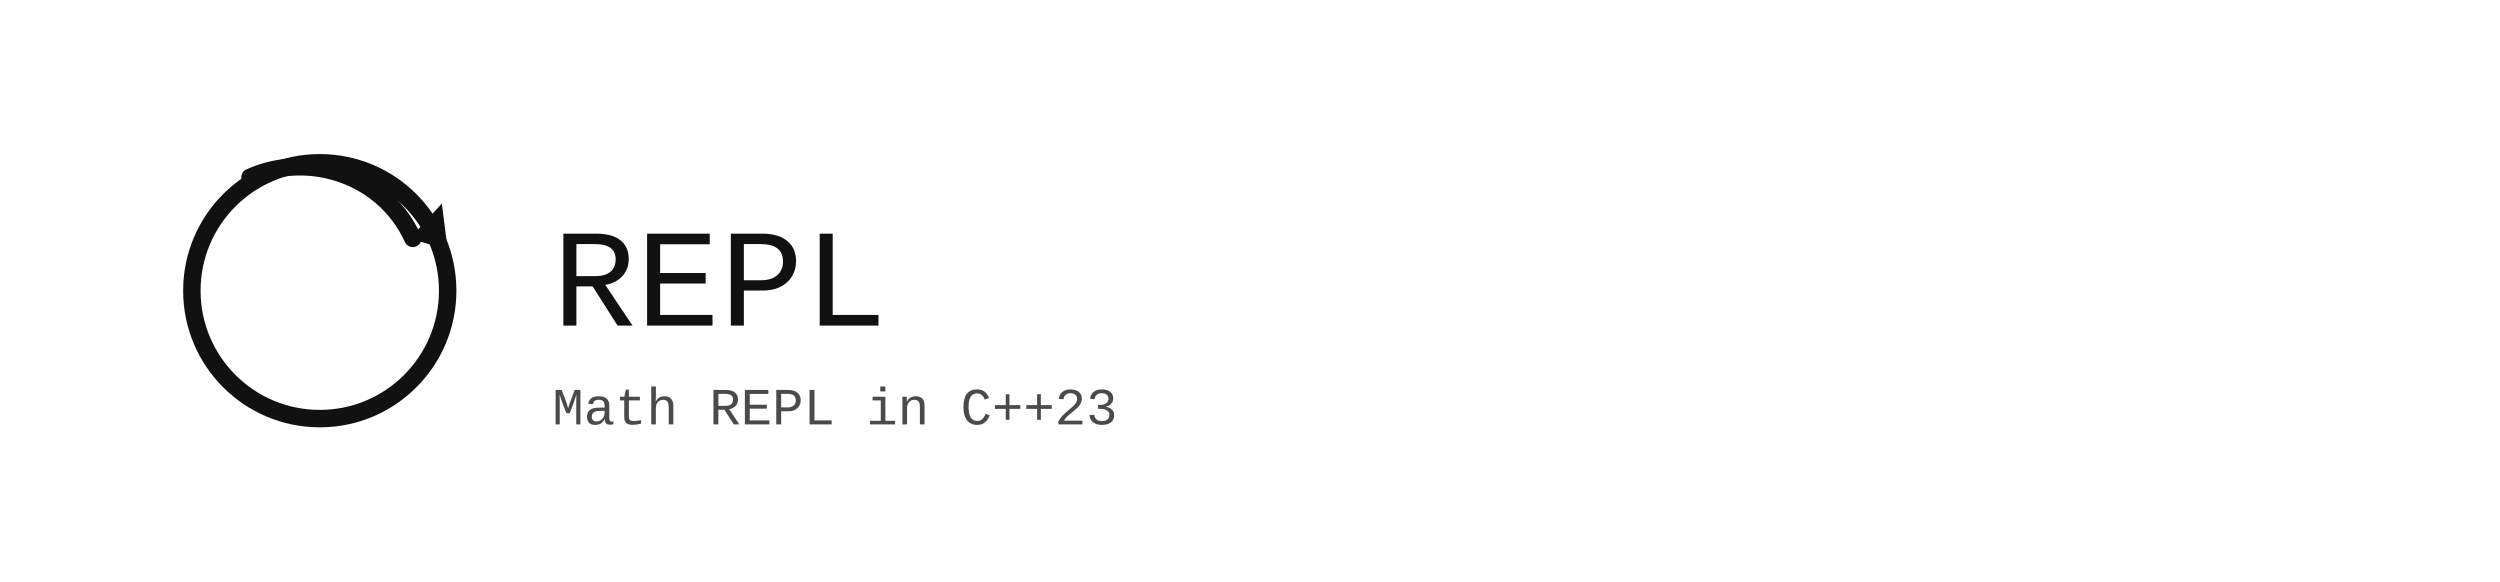
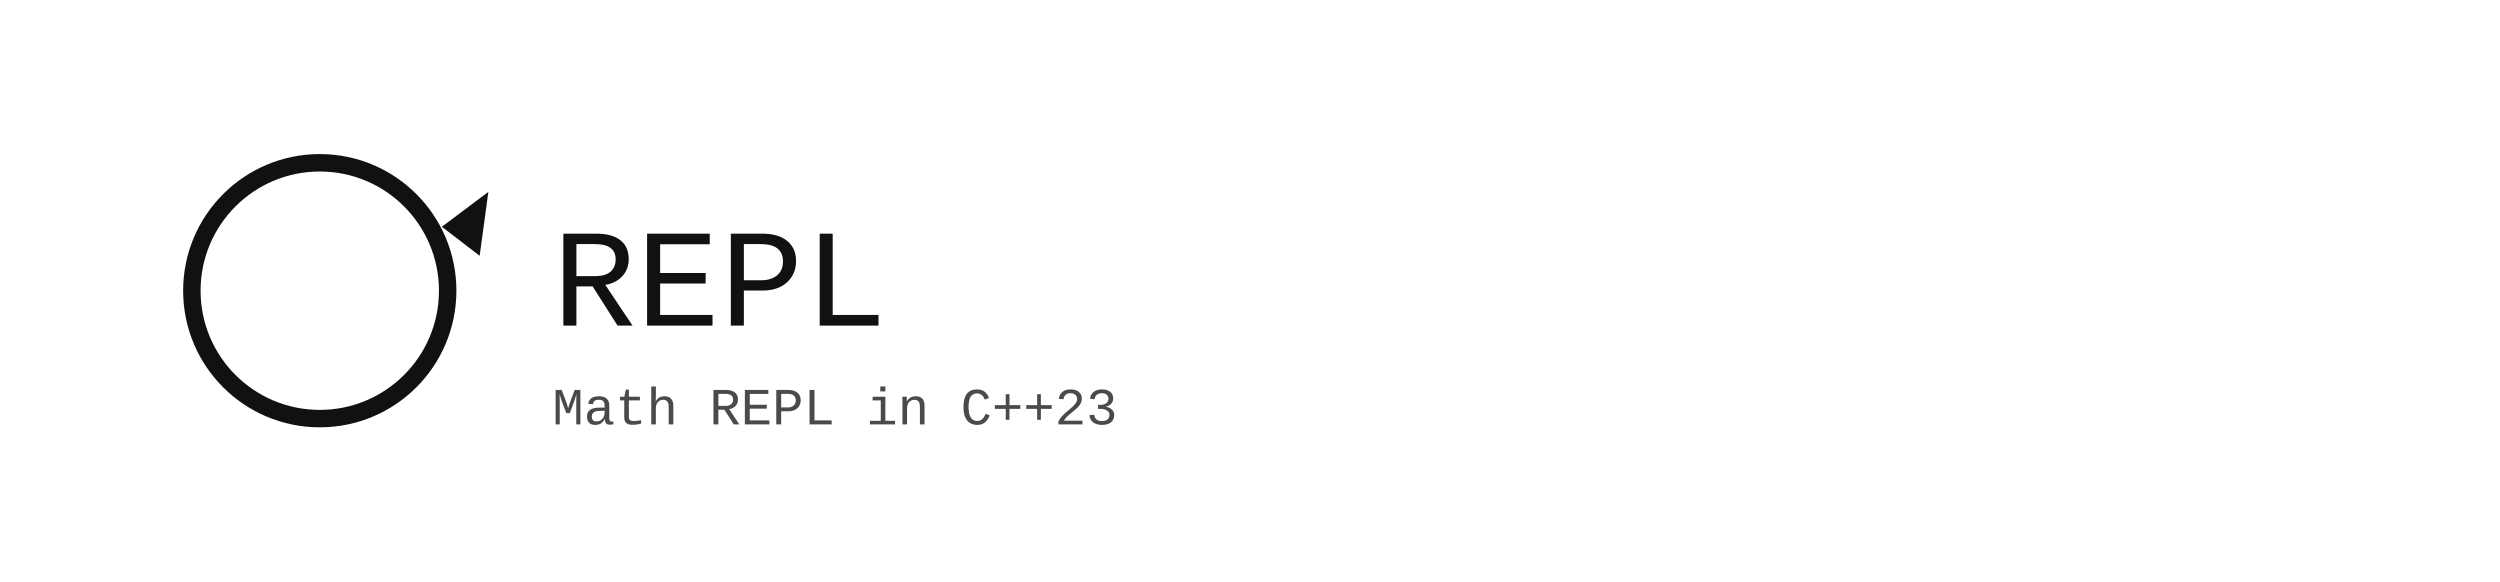
<svg xmlns="http://www.w3.org/2000/svg" width="860" height="200" viewBox="0 0 860 200" fill="none">
-   <circle cx="110" cy="100" r="44" stroke="#111111" stroke-width="6" fill="none" />
-   <path d="M141 82 L152 70 L154 86 Z" fill="#111111" />
-   <path d="M142 82 C132 60 106 52 86 61" stroke="#111111" stroke-width="6" stroke-linecap="round" />
+   <circle cx="110" cy="100" r="44" stroke="#111111" stroke-width="6" fill="none" stroke-linecap="round" />
+   <path d="M152 78 L168 66 L165 88 Z" fill="#111111" />
  <text x="190" y="112" font-family="Courier New, Courier, monospace" font-size="48" fill="#111111">REPL</text>
  <text x="190" y="146" font-family="Courier New, Courier, monospace" font-size="18" fill="#4a4a4a">Math REPL in C++23</text>
</svg>
